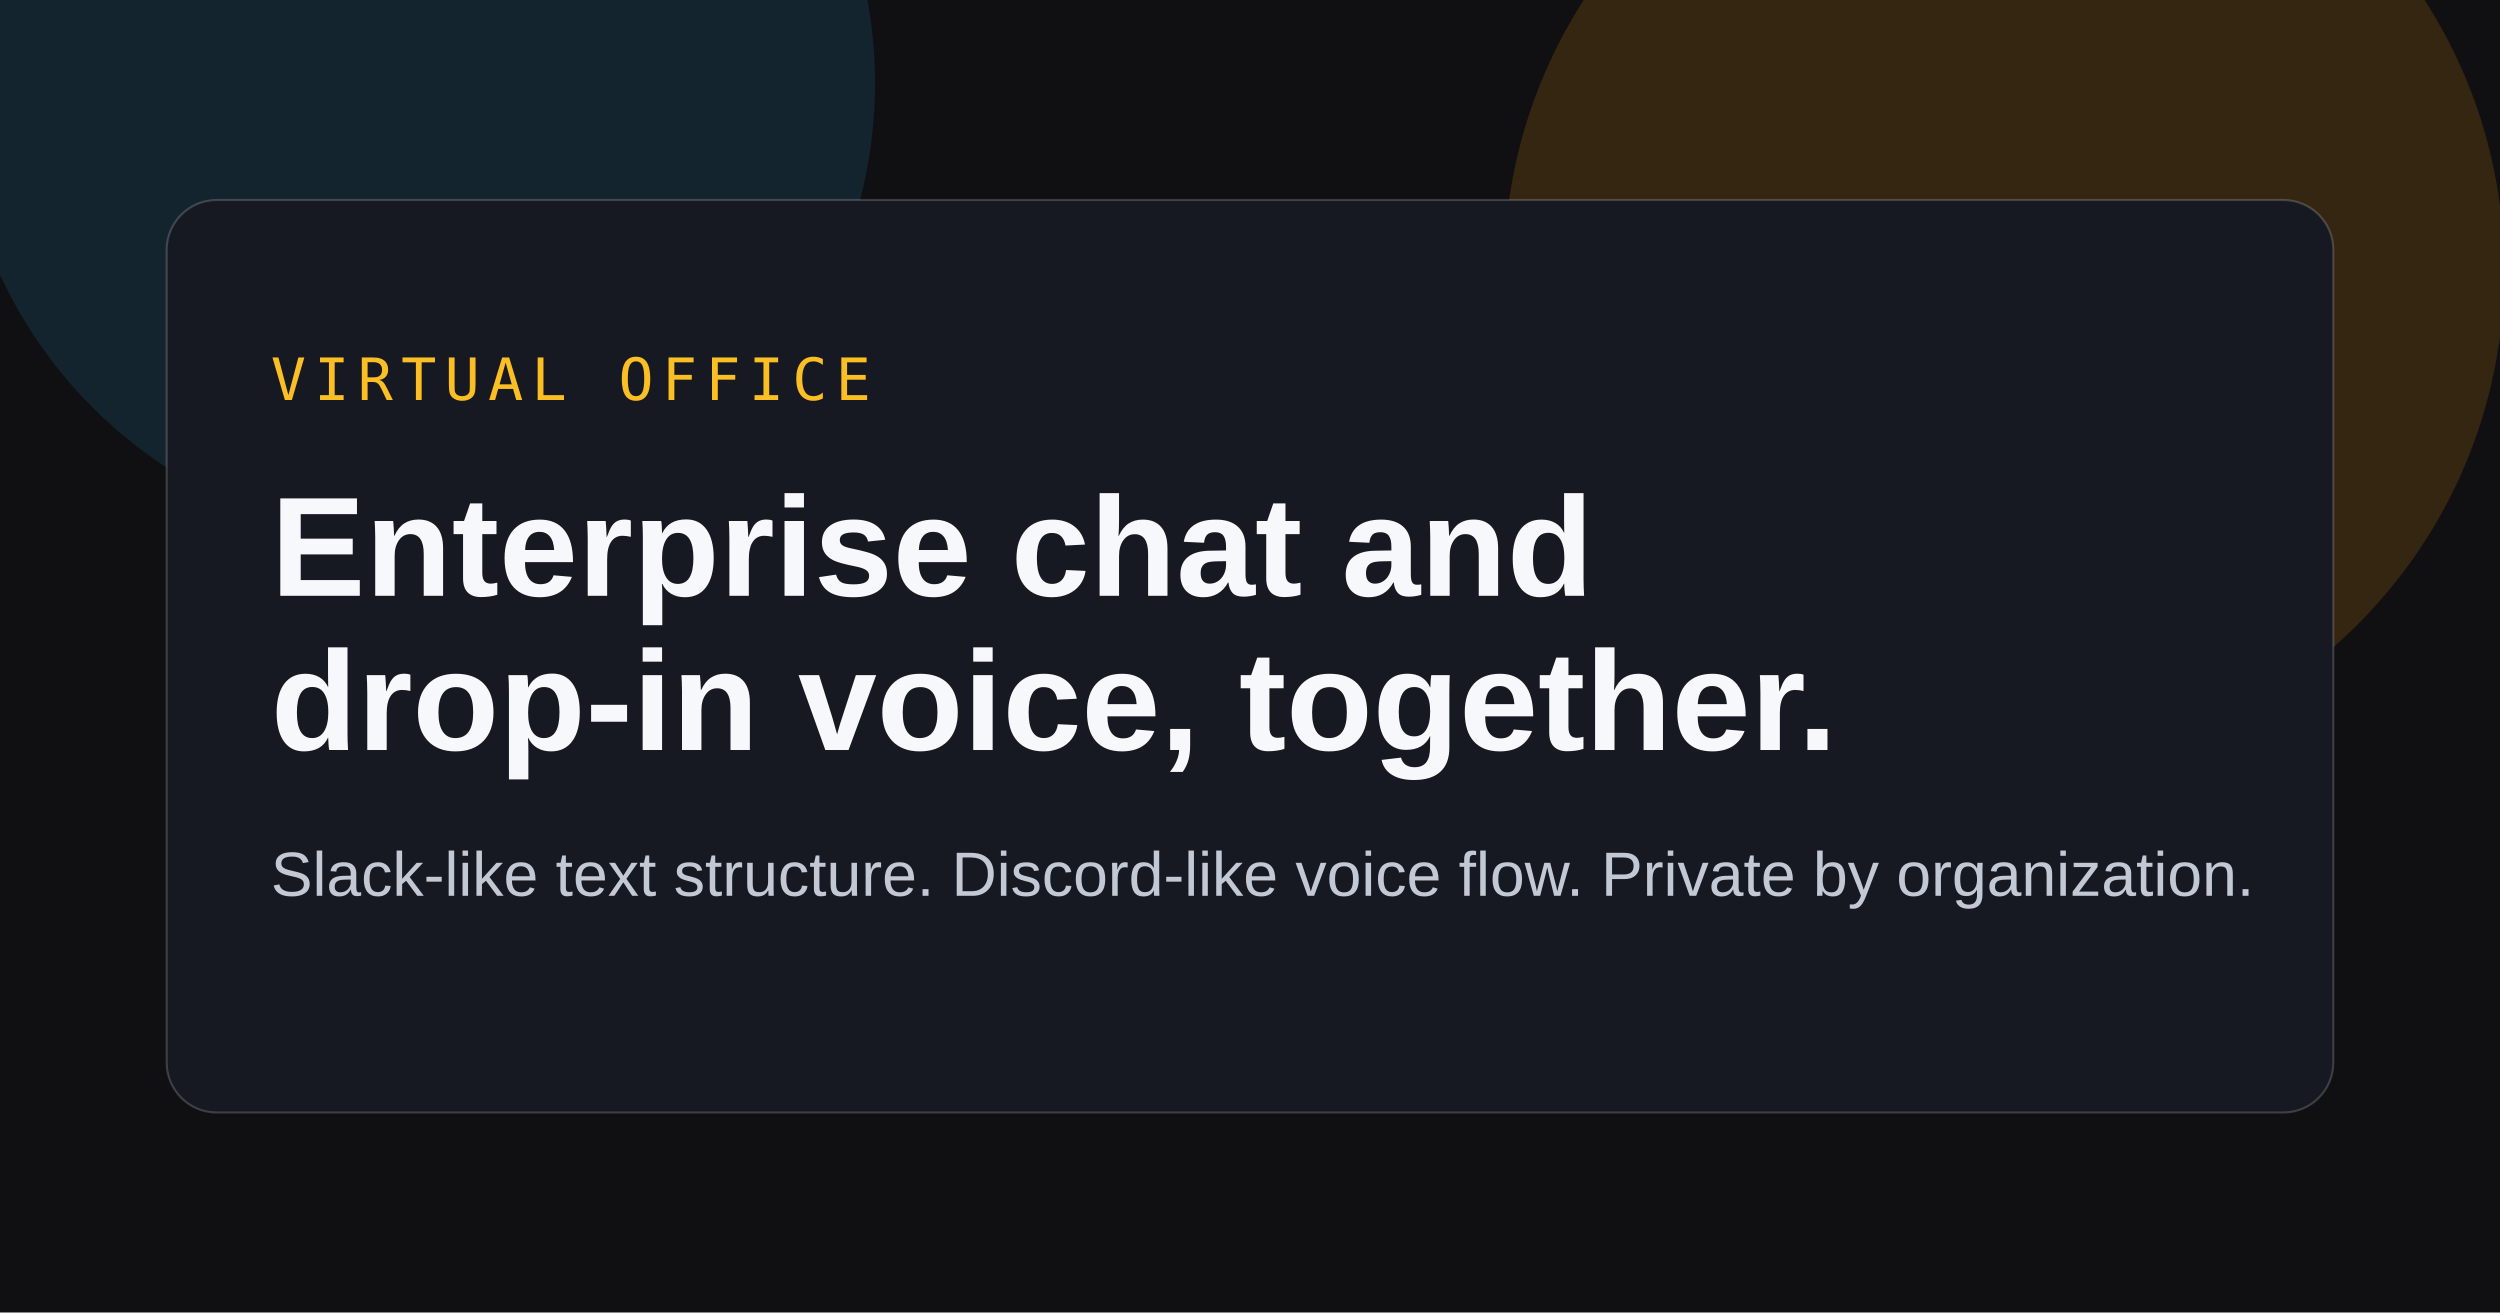
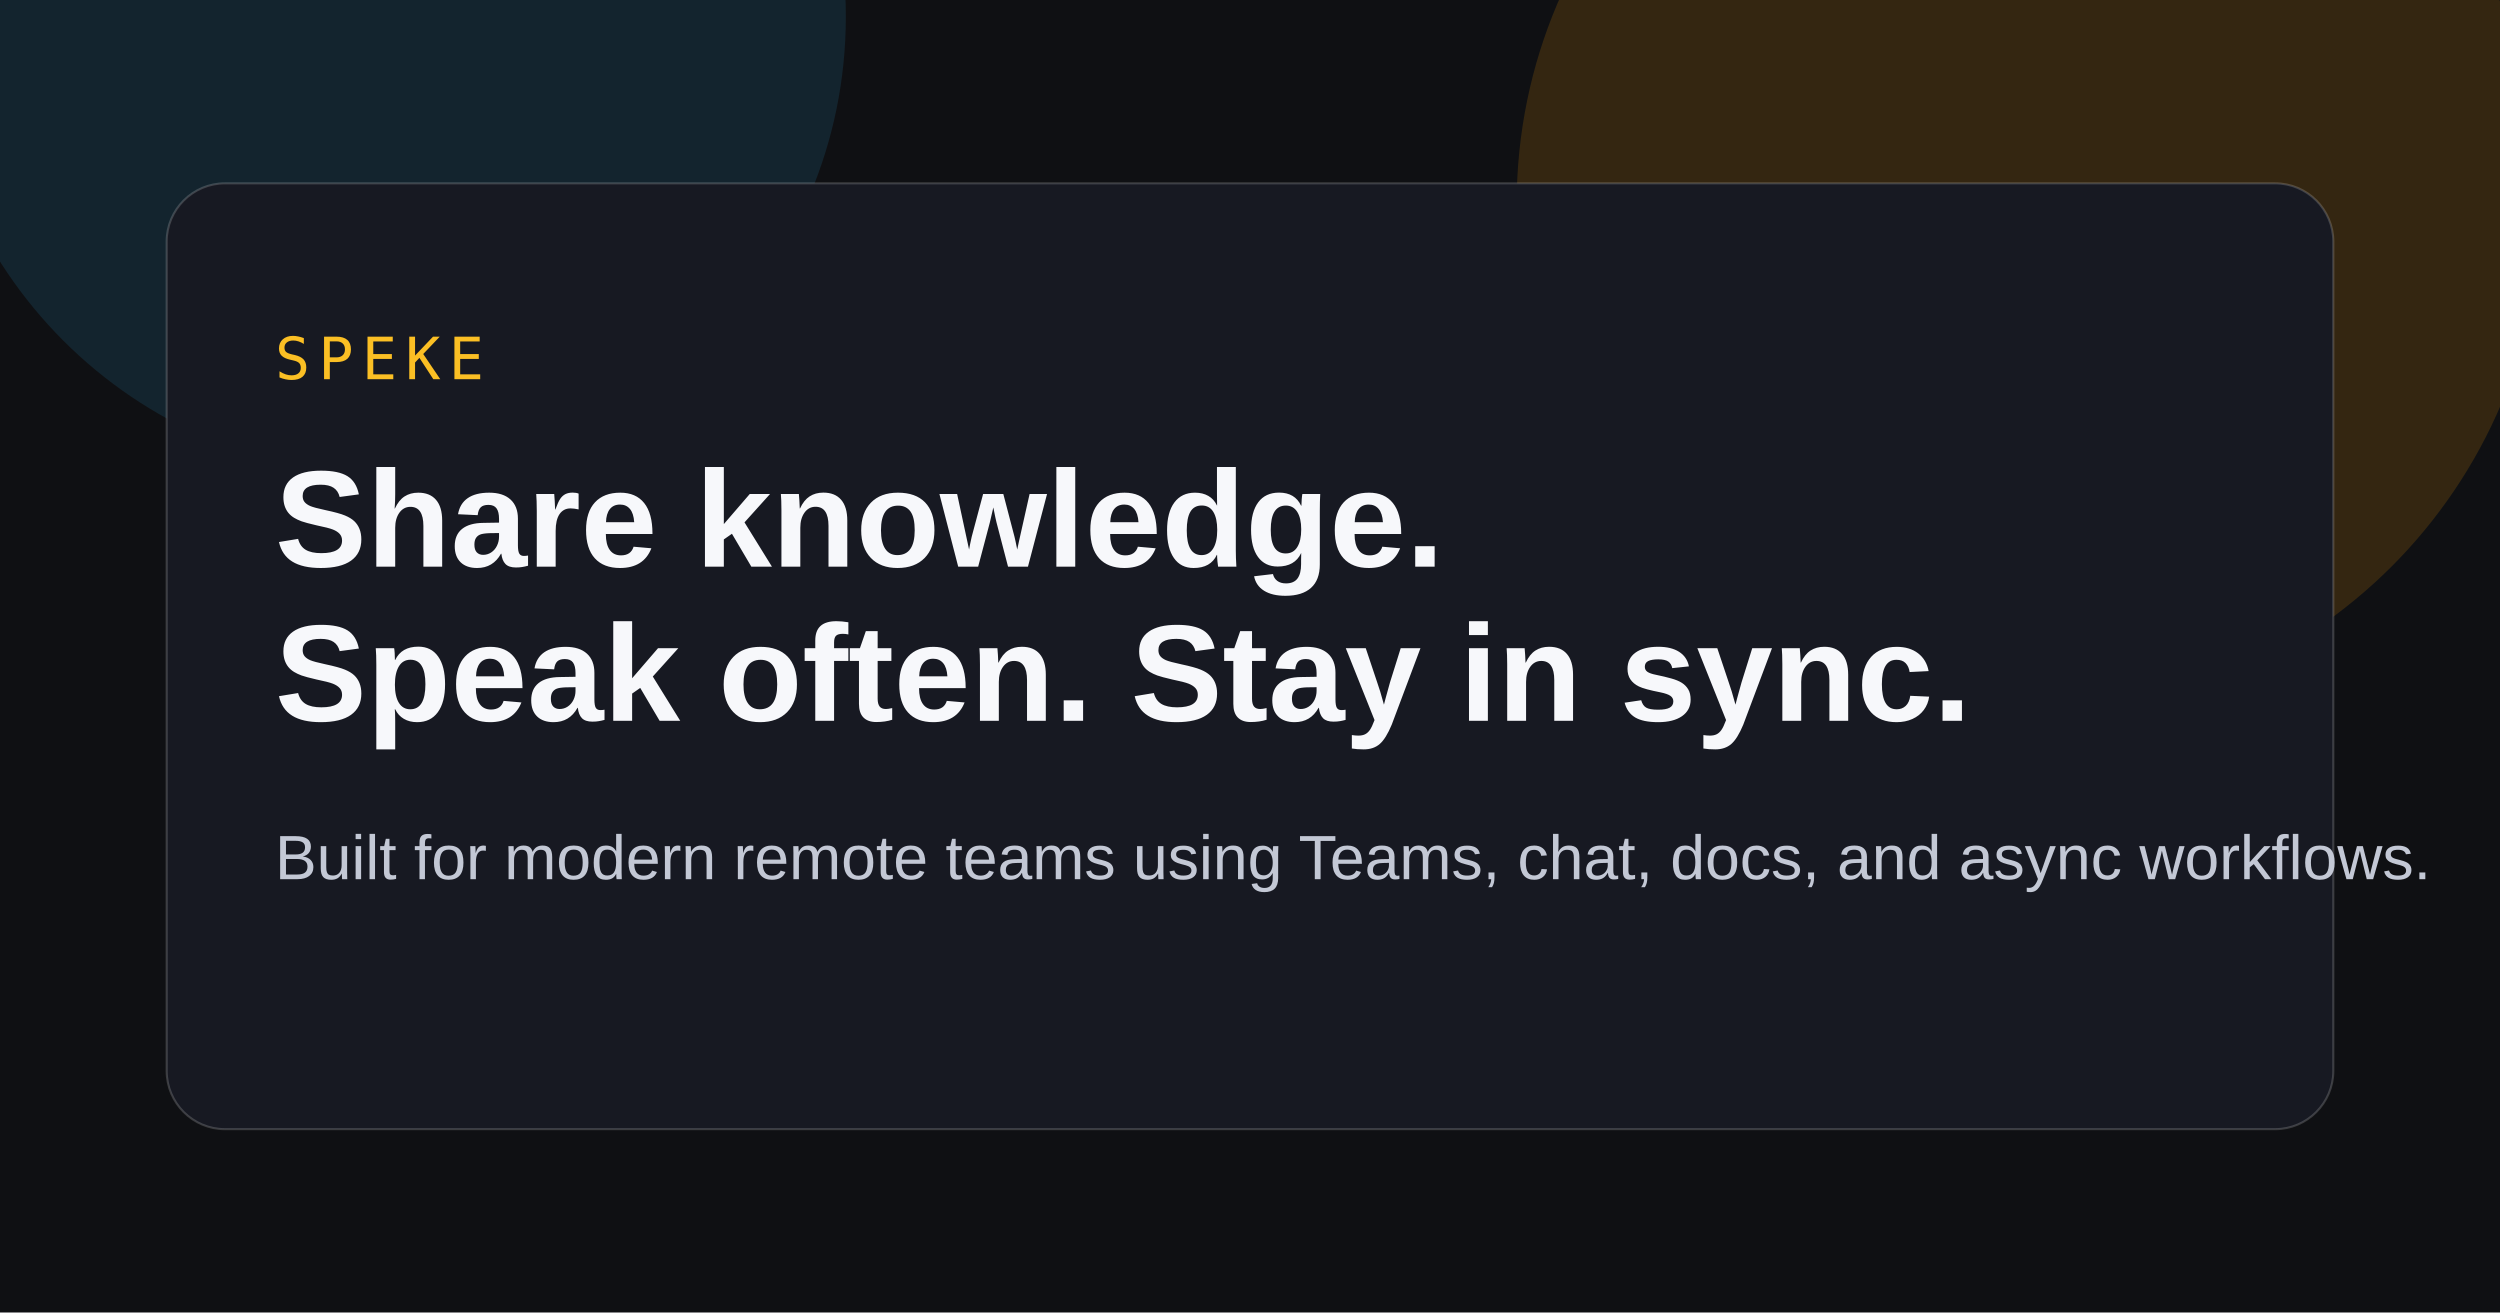
<svg xmlns="http://www.w3.org/2000/svg" width="1200" height="630" viewBox="0 0 1200 630" fill="none">
-   <rect width="1200" height="630" fill="#101013" />
-   <circle cx="962" cy="130" r="240" fill="#F59E0B" fill-opacity="0.16" />
-   <circle cx="200" cy="40" r="220" fill="#38BDF8" fill-opacity="0.12" />
-   <rect x="80" y="96" width="1040" height="438" rx="24" fill="#171922" stroke="rgba(255,255,255,0.18)" />
-   <text x="130" y="192" fill="#FBBF24" font-family="JetBrains Mono, monospace" font-size="28" letter-spacing="4">VIRTUAL OFFICE</text>
-   <text x="130" y="286" fill="#F7F8FB" font-family="'Plus Jakarta Sans', Arial, sans-serif" font-size="68" font-weight="700">
-     Enterprise chat and
+   <rect width="1200" height="630" fill="#0F1013" />
+   <circle cx="974" cy="98" r="246" fill="#F59E0B" fill-opacity="0.16" />
+   <circle cx="186" cy="8" r="220" fill="#38BDF8" fill-opacity="0.12" />
+   <rect x="80" y="88" width="1040" height="454" rx="28" fill="#171922" stroke="rgba(255,255,255,0.18)" />
+   <text x="132" y="182" fill="#FBBF24" font-family="JetBrains Mono, monospace" font-size="28" letter-spacing="4">SPEKE</text>
+   <text x="132" y="272" fill="#F7F8FB" font-family="'Plus Jakarta Sans', Arial, sans-serif" font-size="66" font-weight="700">
+     Share knowledge.
  </text>
-   <text x="130" y="360" fill="#F7F8FB" font-family="'Plus Jakarta Sans', Arial, sans-serif" font-size="68" font-weight="700">
-     drop-in voice, together.
+   <text x="132" y="346" fill="#F7F8FB" font-family="'Plus Jakarta Sans', Arial, sans-serif" font-size="66" font-weight="700">
+     Speak often. Stay in sync.
  </text>
-   <text x="130" y="430" fill="#C3C8D5" font-family="'Plus Jakarta Sans', Arial, sans-serif" font-size="30">
-     Slack-like text structure. Discord-like voice flow. Private by organization.
+   <text x="132" y="422" fill="#C3C8D5" font-family="'Plus Jakarta Sans', Arial, sans-serif" font-size="30">
+     Built for modern remote teams using Teams, chat, docs, and async workflows.
  </text>
</svg>
